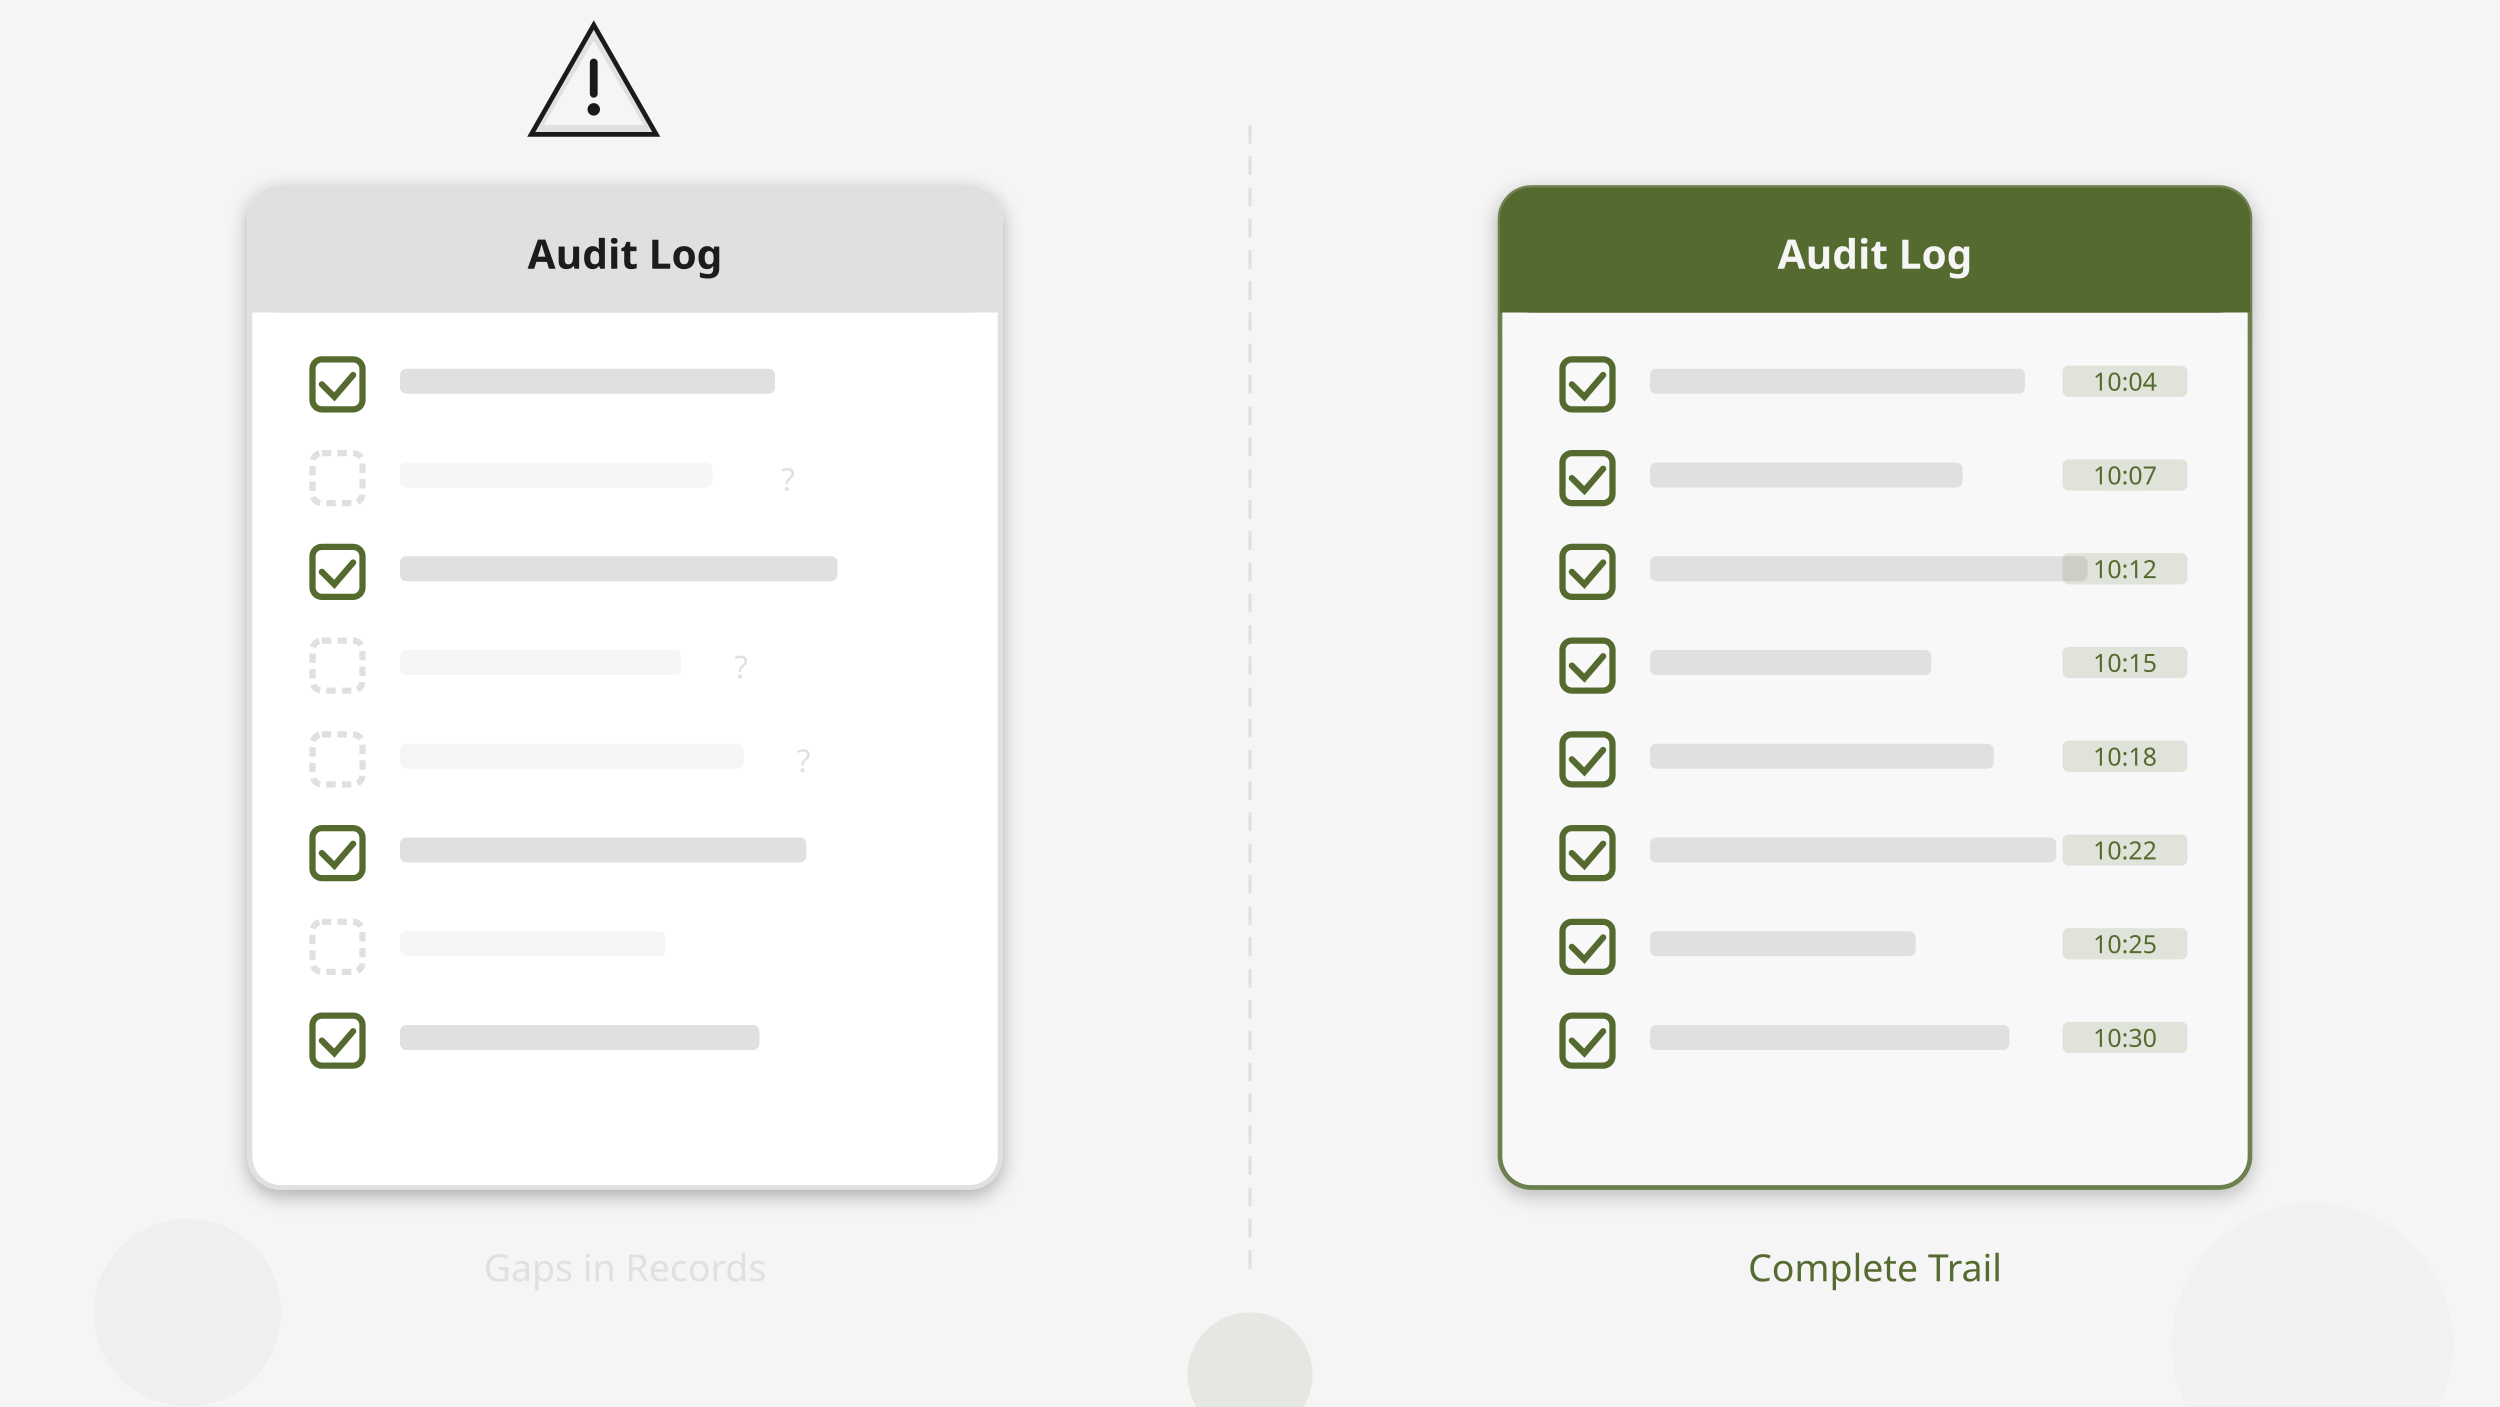
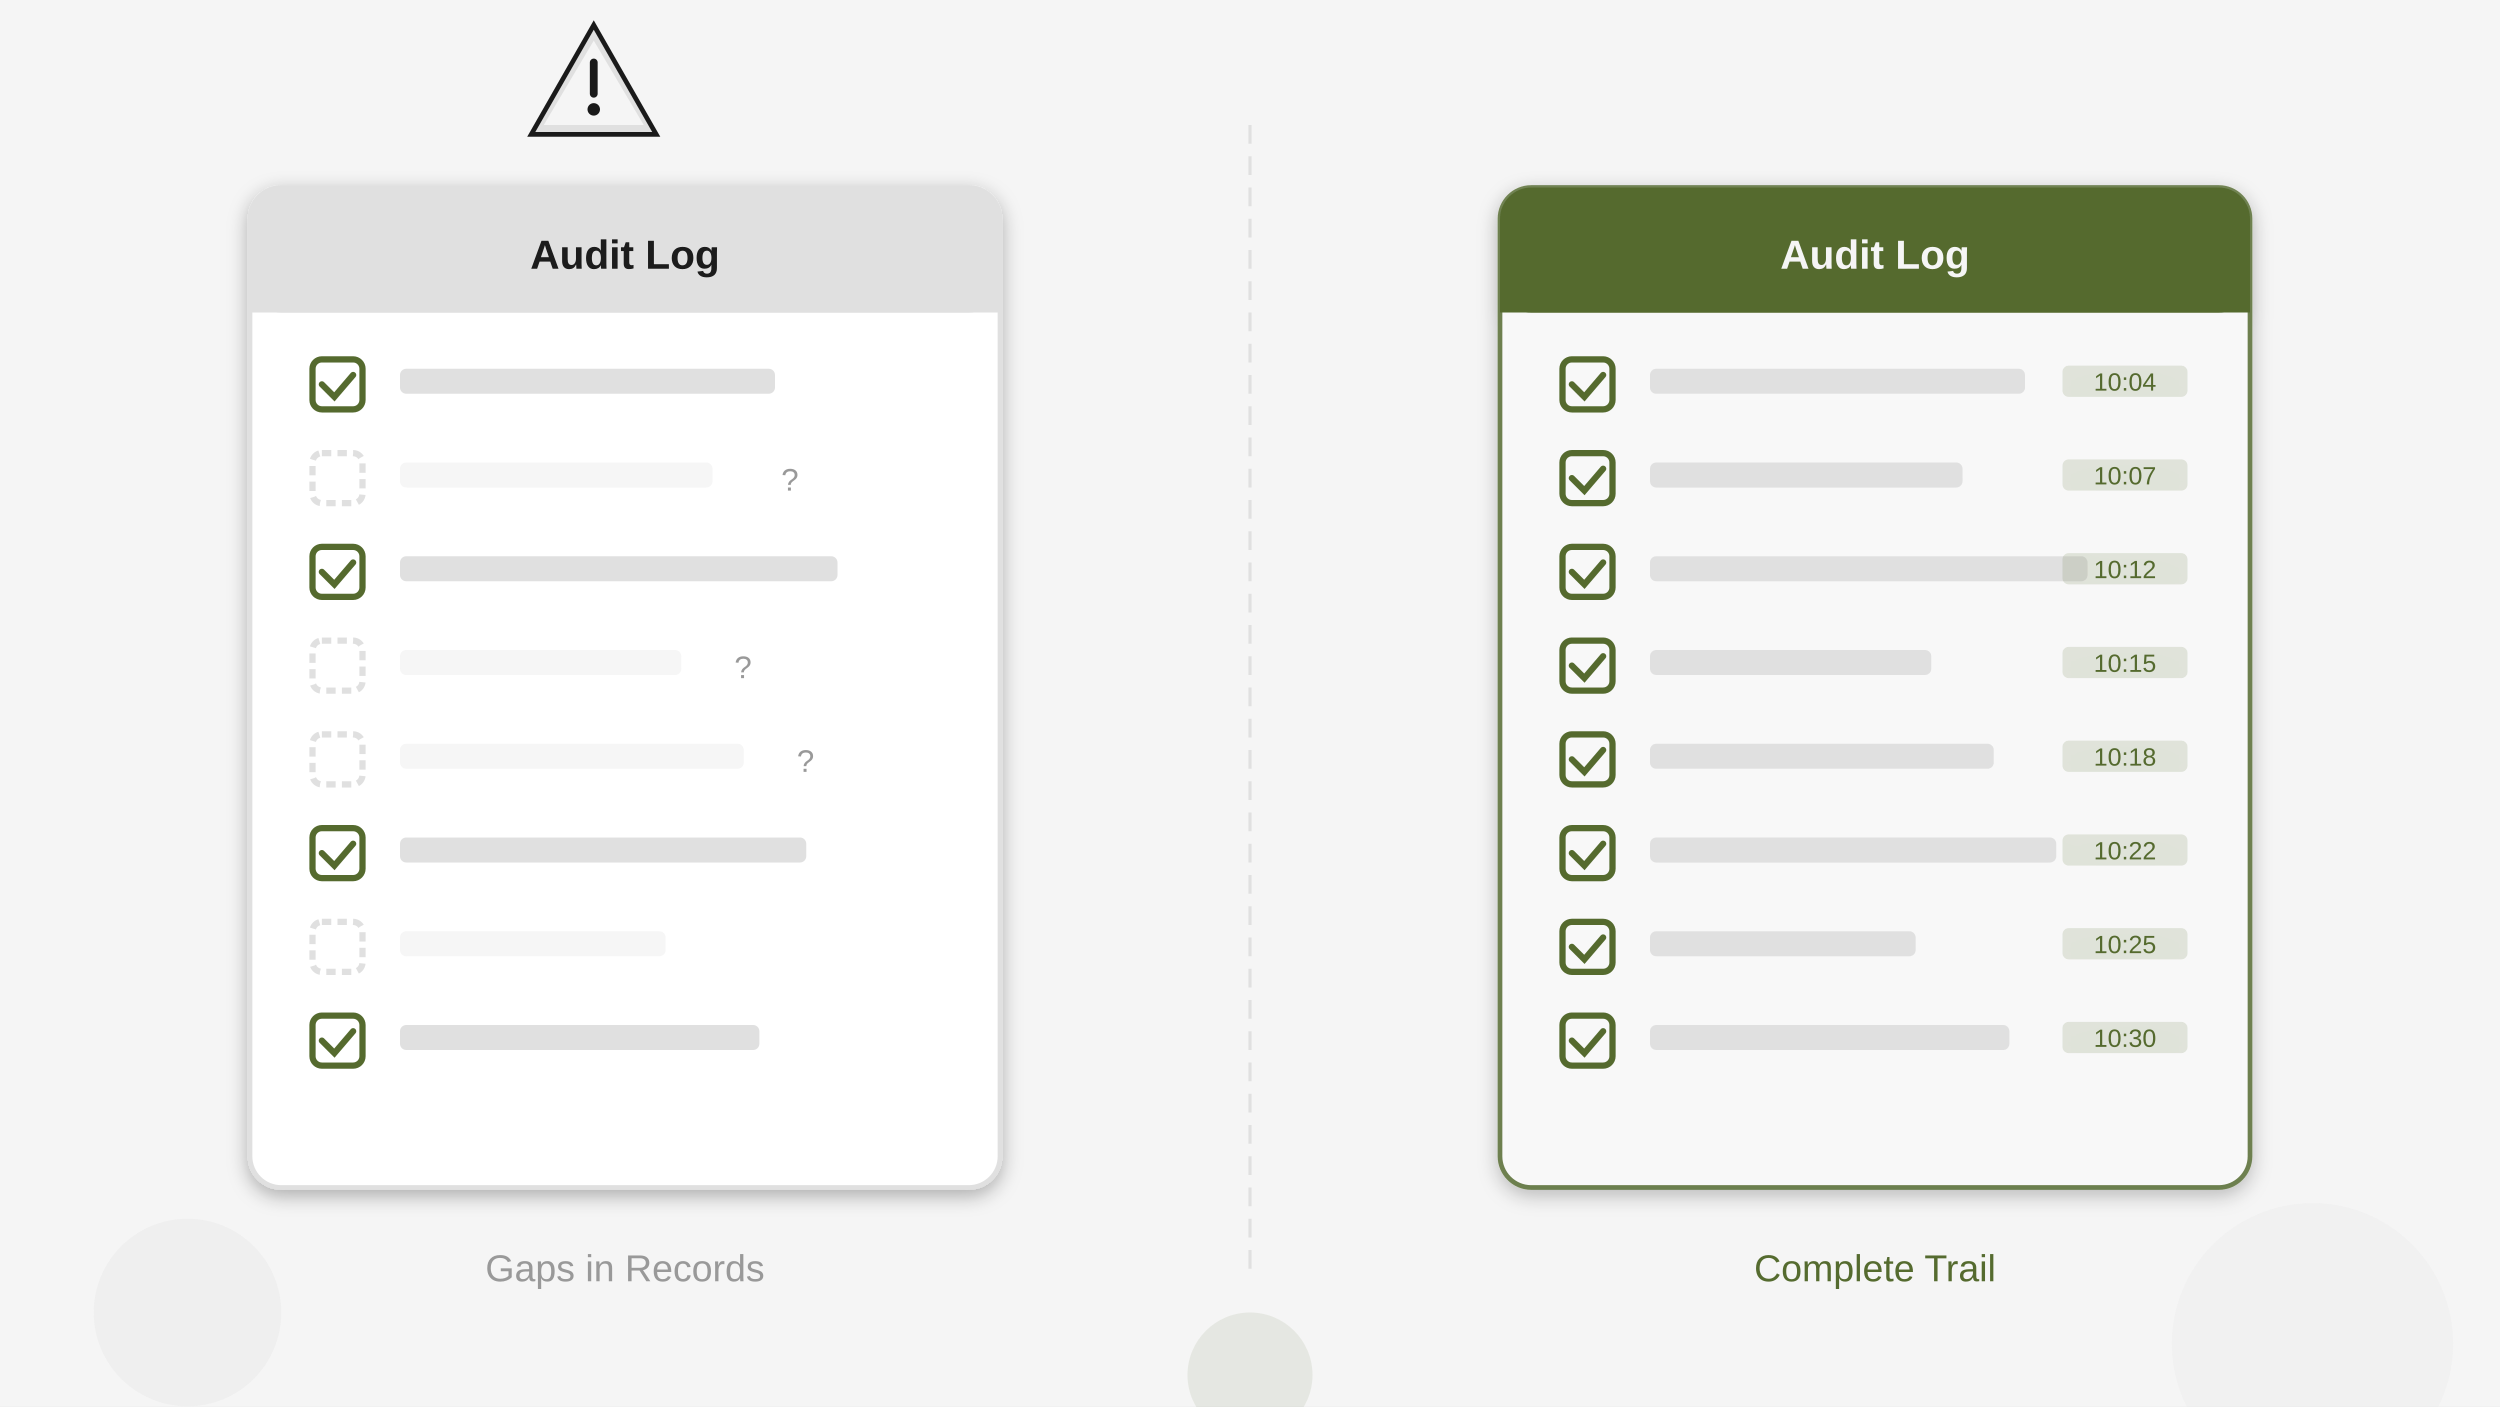
<svg xmlns="http://www.w3.org/2000/svg" viewBox="0 0 800 450" width="800" height="450">
  <defs>
    <filter id="shadow" x="-20%" y="-20%" width="140%" height="140%">
      <feDropShadow dx="0" dy="2" stdDeviation="3" flood-color="#000" flood-opacity="0.3" />
    </filter>
  </defs>
  <rect width="800" height="450" fill="#f5f5f5" />
  <line x1="400" y1="40" x2="400" y2="410" stroke="#e0e0e0" stroke-width="1" stroke-dasharray="6,4" />
  <g transform="translate(80, 60)" filter="url(#shadow)">
    <rect width="240" height="320" rx="10" fill="#fff" stroke="#e0e0e0" stroke-width="1.5" />
    <rect x="0" y="0" width="240" height="40" rx="10" fill="#e0e0e0" />
    <rect x="0" y="20" width="240" height="20" fill="#e0e0e0" />
-     <text x="120" y="26" text-anchor="middle" font-family="system-ui, sans-serif" font-size="13" fill="#1a1a1a" font-weight="600">Audit Log</text>
+     <text x="120" y="26" text-anchor="middle" font-family="Arial, sans-serif" font-size="13" fill="#1a1a1a" font-weight="bold">Audit Log</text>
    <rect x="20" y="55" width="16" height="16" rx="3" fill="none" stroke="#556b2f" stroke-width="2" />
    <polyline points="23,63 27,67 33,60" fill="none" stroke="#556b2f" stroke-width="2" stroke-linecap="round" />
    <rect x="48" y="58" width="120" height="8" rx="2" fill="#e0e0e0" />
    <rect x="20" y="85" width="16" height="16" rx="3" fill="none" stroke="#e0e0e0" stroke-width="2" stroke-dasharray="3,2" />
    <rect x="48" y="88" width="100" height="8" rx="2" fill="#e0e0e0" opacity="0.3" />
-     <text x="170" y="97" font-family="system-ui, sans-serif" font-size="10" fill="#e0e0e0">?</text>
+     <text x="170" y="97" font-family="Arial, sans-serif" font-size="10" fill="#999999">?</text>
    <rect x="20" y="115" width="16" height="16" rx="3" fill="none" stroke="#556b2f" stroke-width="2" />
    <polyline points="23,123 27,127 33,120" fill="none" stroke="#556b2f" stroke-width="2" stroke-linecap="round" />
    <rect x="48" y="118" width="140" height="8" rx="2" fill="#e0e0e0" />
    <rect x="20" y="145" width="16" height="16" rx="3" fill="none" stroke="#e0e0e0" stroke-width="2" stroke-dasharray="3,2" />
    <rect x="48" y="148" width="90" height="8" rx="2" fill="#e0e0e0" opacity="0.3" />
-     <text x="155" y="157" font-family="system-ui, sans-serif" font-size="10" fill="#e0e0e0">?</text>
+     <text x="155" y="157" font-family="Arial, sans-serif" font-size="10" fill="#999999">?</text>
    <rect x="20" y="175" width="16" height="16" rx="3" fill="none" stroke="#e0e0e0" stroke-width="2" stroke-dasharray="3,2" />
    <rect x="48" y="178" width="110" height="8" rx="2" fill="#e0e0e0" opacity="0.3" />
-     <text x="175" y="187" font-family="system-ui, sans-serif" font-size="10" fill="#e0e0e0">?</text>
+     <text x="175" y="187" font-family="Arial, sans-serif" font-size="10" fill="#999999">?</text>
    <rect x="20" y="205" width="16" height="16" rx="3" fill="none" stroke="#556b2f" stroke-width="2" />
    <polyline points="23,213 27,217 33,210" fill="none" stroke="#556b2f" stroke-width="2" stroke-linecap="round" />
    <rect x="48" y="208" width="130" height="8" rx="2" fill="#e0e0e0" />
    <rect x="20" y="235" width="16" height="16" rx="3" fill="none" stroke="#e0e0e0" stroke-width="2" stroke-dasharray="3,2" />
    <rect x="48" y="238" width="85" height="8" rx="2" fill="#e0e0e0" opacity="0.3" />
    <rect x="20" y="265" width="16" height="16" rx="3" fill="none" stroke="#556b2f" stroke-width="2" />
    <polyline points="23,273 27,277 33,270" fill="none" stroke="#556b2f" stroke-width="2" stroke-linecap="round" />
    <rect x="48" y="268" width="115" height="8" rx="2" fill="#e0e0e0" />
  </g>
  <g transform="translate(170, 8)">
    <polygon points="20,0 40,35 0,35" fill="#e0e0e0" stroke="#1a1a1a" stroke-width="1.5" />
    <polygon points="20,5 36,32 4,32" fill="#f5f5f5" />
    <line x1="20" y1="12" x2="20" y2="22" stroke="#1a1a1a" stroke-width="2.5" stroke-linecap="round" />
    <circle cx="20" cy="27" r="2" fill="#1a1a1a" />
  </g>
-   <text x="200" y="410" text-anchor="middle" font-family="system-ui, sans-serif" font-size="12" fill="#e0e0e0">Gaps in Records</text>
+   <text x="200" y="410" text-anchor="middle" font-family="Arial, sans-serif" font-size="12" fill="#999999">Gaps in Records</text>
  <g transform="translate(480, 60)" filter="url(#shadow)">
    <rect width="240" height="320" rx="10" fill="#fff" stroke="#556b2f" stroke-width="1.5" opacity="0.8" />
    <rect x="0" y="0" width="240" height="40" rx="10" fill="#556b2f" />
    <rect x="0" y="20" width="240" height="20" fill="#556b2f" />
-     <text x="120" y="26" text-anchor="middle" font-family="system-ui, sans-serif" font-size="13" fill="#f5f5f5" font-weight="600">Audit Log</text>
+     <text x="120" y="26" text-anchor="middle" font-family="Arial, sans-serif" font-size="13" fill="#f5f5f5" font-weight="bold">Audit Log</text>
    <rect x="20" y="55" width="16" height="16" rx="3" fill="none" stroke="#556b2f" stroke-width="2" />
    <polyline points="23,63 27,67 33,60" fill="none" stroke="#556b2f" stroke-width="2" stroke-linecap="round" />
    <rect x="48" y="58" width="120" height="8" rx="2" fill="#e0e0e0" />
    <rect x="180" y="57" width="40" height="10" rx="2" fill="#556b2f" opacity="0.15" />
-     <text x="200" y="65" text-anchor="middle" font-family="system-ui, sans-serif" font-size="8" fill="#556b2f">10:04</text>
+     <text x="200" y="65" text-anchor="middle" font-family="Arial, sans-serif" font-size="8" fill="#556b2f">10:04</text>
    <rect x="20" y="85" width="16" height="16" rx="3" fill="none" stroke="#556b2f" stroke-width="2" />
    <polyline points="23,93 27,97 33,90" fill="none" stroke="#556b2f" stroke-width="2" stroke-linecap="round" />
    <rect x="48" y="88" width="100" height="8" rx="2" fill="#e0e0e0" />
    <rect x="180" y="87" width="40" height="10" rx="2" fill="#556b2f" opacity="0.15" />
-     <text x="200" y="95" text-anchor="middle" font-family="system-ui, sans-serif" font-size="8" fill="#556b2f">10:07</text>
+     <text x="200" y="95" text-anchor="middle" font-family="Arial, sans-serif" font-size="8" fill="#556b2f">10:07</text>
    <rect x="20" y="115" width="16" height="16" rx="3" fill="none" stroke="#556b2f" stroke-width="2" />
    <polyline points="23,123 27,127 33,120" fill="none" stroke="#556b2f" stroke-width="2" stroke-linecap="round" />
    <rect x="48" y="118" width="140" height="8" rx="2" fill="#e0e0e0" />
    <rect x="180" y="117" width="40" height="10" rx="2" fill="#556b2f" opacity="0.15" />
-     <text x="200" y="125" text-anchor="middle" font-family="system-ui, sans-serif" font-size="8" fill="#556b2f">10:12</text>
+     <text x="200" y="125" text-anchor="middle" font-family="Arial, sans-serif" font-size="8" fill="#556b2f">10:12</text>
    <rect x="20" y="145" width="16" height="16" rx="3" fill="none" stroke="#556b2f" stroke-width="2" />
    <polyline points="23,153 27,157 33,150" fill="none" stroke="#556b2f" stroke-width="2" stroke-linecap="round" />
    <rect x="48" y="148" width="90" height="8" rx="2" fill="#e0e0e0" />
    <rect x="180" y="147" width="40" height="10" rx="2" fill="#556b2f" opacity="0.15" />
-     <text x="200" y="155" text-anchor="middle" font-family="system-ui, sans-serif" font-size="8" fill="#556b2f">10:15</text>
+     <text x="200" y="155" text-anchor="middle" font-family="Arial, sans-serif" font-size="8" fill="#556b2f">10:15</text>
    <rect x="20" y="175" width="16" height="16" rx="3" fill="none" stroke="#556b2f" stroke-width="2" />
    <polyline points="23,183 27,187 33,180" fill="none" stroke="#556b2f" stroke-width="2" stroke-linecap="round" />
    <rect x="48" y="178" width="110" height="8" rx="2" fill="#e0e0e0" />
    <rect x="180" y="177" width="40" height="10" rx="2" fill="#556b2f" opacity="0.15" />
-     <text x="200" y="185" text-anchor="middle" font-family="system-ui, sans-serif" font-size="8" fill="#556b2f">10:18</text>
+     <text x="200" y="185" text-anchor="middle" font-family="Arial, sans-serif" font-size="8" fill="#556b2f">10:18</text>
    <rect x="20" y="205" width="16" height="16" rx="3" fill="none" stroke="#556b2f" stroke-width="2" />
    <polyline points="23,213 27,217 33,210" fill="none" stroke="#556b2f" stroke-width="2" stroke-linecap="round" />
    <rect x="48" y="208" width="130" height="8" rx="2" fill="#e0e0e0" />
    <rect x="180" y="207" width="40" height="10" rx="2" fill="#556b2f" opacity="0.15" />
-     <text x="200" y="215" text-anchor="middle" font-family="system-ui, sans-serif" font-size="8" fill="#556b2f">10:22</text>
+     <text x="200" y="215" text-anchor="middle" font-family="Arial, sans-serif" font-size="8" fill="#556b2f">10:22</text>
    <rect x="20" y="235" width="16" height="16" rx="3" fill="none" stroke="#556b2f" stroke-width="2" />
    <polyline points="23,243 27,247 33,240" fill="none" stroke="#556b2f" stroke-width="2" stroke-linecap="round" />
    <rect x="48" y="238" width="85" height="8" rx="2" fill="#e0e0e0" />
    <rect x="180" y="237" width="40" height="10" rx="2" fill="#556b2f" opacity="0.15" />
-     <text x="200" y="245" text-anchor="middle" font-family="system-ui, sans-serif" font-size="8" fill="#556b2f">10:25</text>
+     <text x="200" y="245" text-anchor="middle" font-family="Arial, sans-serif" font-size="8" fill="#556b2f">10:25</text>
    <rect x="20" y="265" width="16" height="16" rx="3" fill="none" stroke="#556b2f" stroke-width="2" />
    <polyline points="23,273 27,277 33,270" fill="none" stroke="#556b2f" stroke-width="2" stroke-linecap="round" />
    <rect x="48" y="268" width="115" height="8" rx="2" fill="#e0e0e0" />
    <rect x="180" y="267" width="40" height="10" rx="2" fill="#556b2f" opacity="0.15" />
-     <text x="200" y="275" text-anchor="middle" font-family="system-ui, sans-serif" font-size="8" fill="#556b2f">10:30</text>
+     <text x="200" y="275" text-anchor="middle" font-family="Arial, sans-serif" font-size="8" fill="#556b2f">10:30</text>
  </g>
-   <text x="600" y="410" text-anchor="middle" font-family="system-ui, sans-serif" font-size="12" fill="#556b2f">Complete Trail</text>
+   <text x="600" y="410" text-anchor="middle" font-family="Arial, sans-serif" font-size="12" fill="#556b2f">Complete Trail</text>
  <circle cx="60" cy="420" r="30" fill="#e0e0e0" opacity="0.3" />
  <circle cx="740" cy="430" r="45" fill="#e0e0e0" opacity="0.2" />
  <circle cx="400" cy="440" r="20" fill="#556b2f" opacity="0.1" />
</svg>
